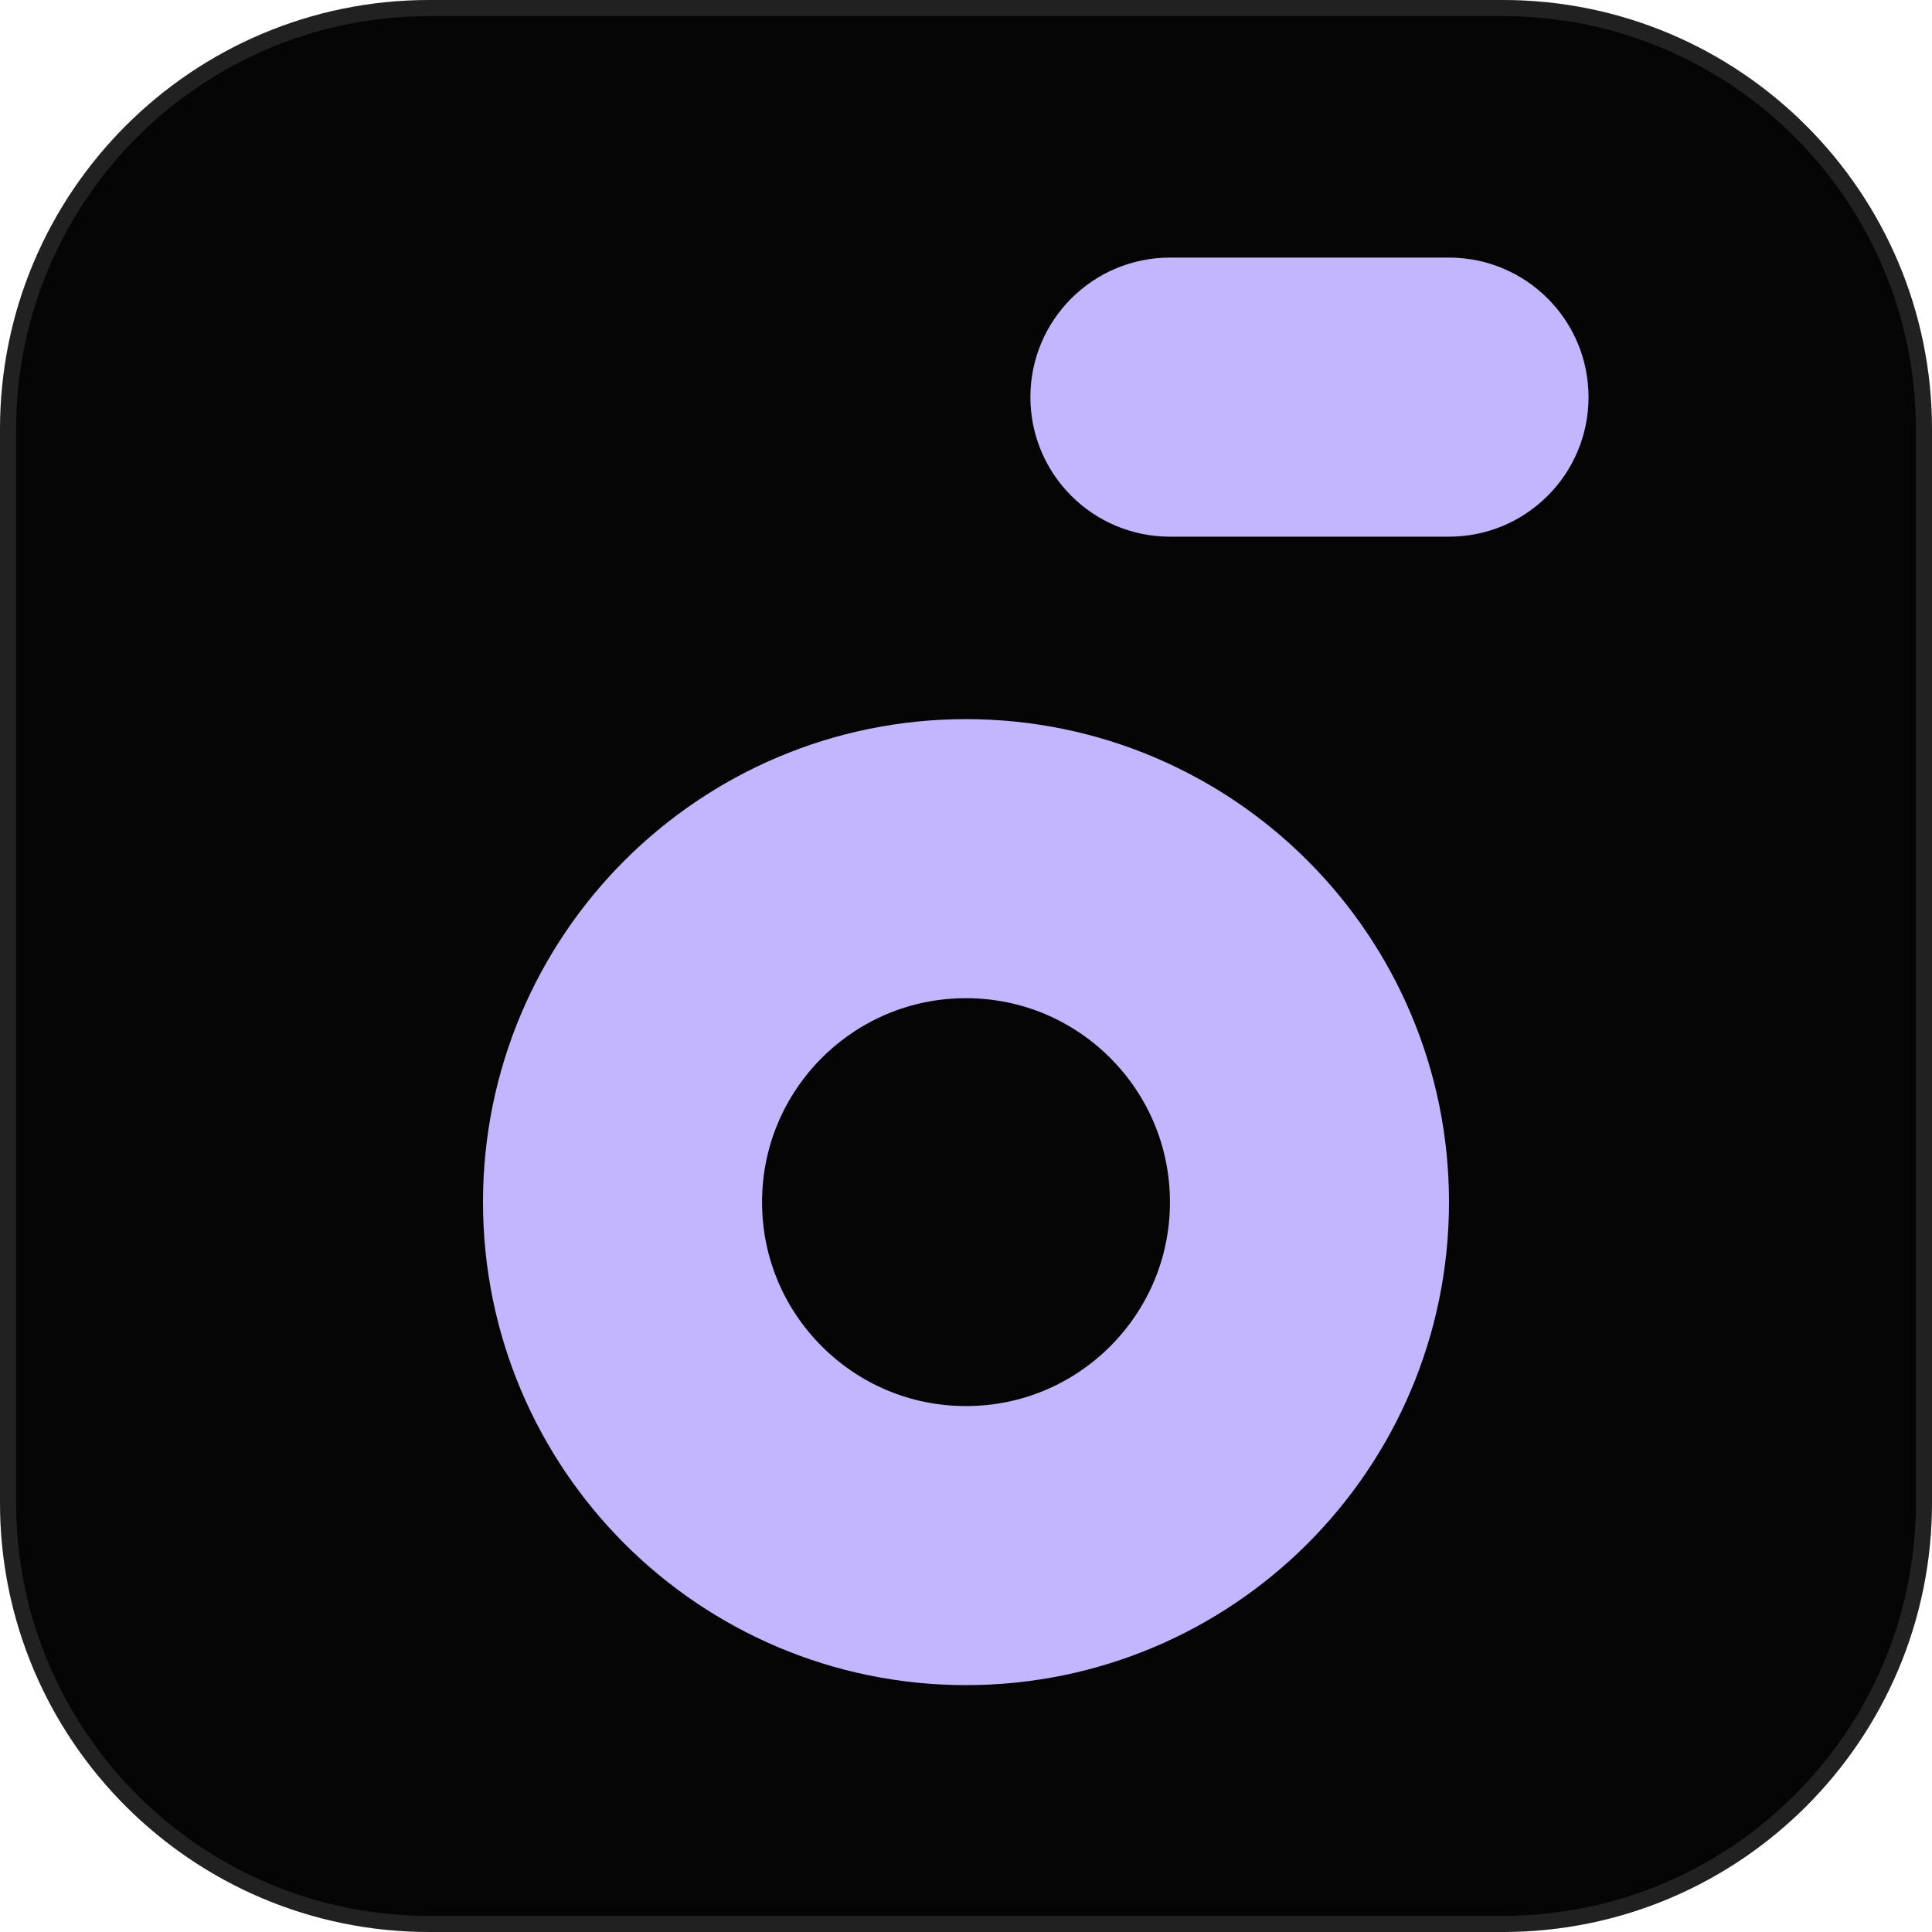
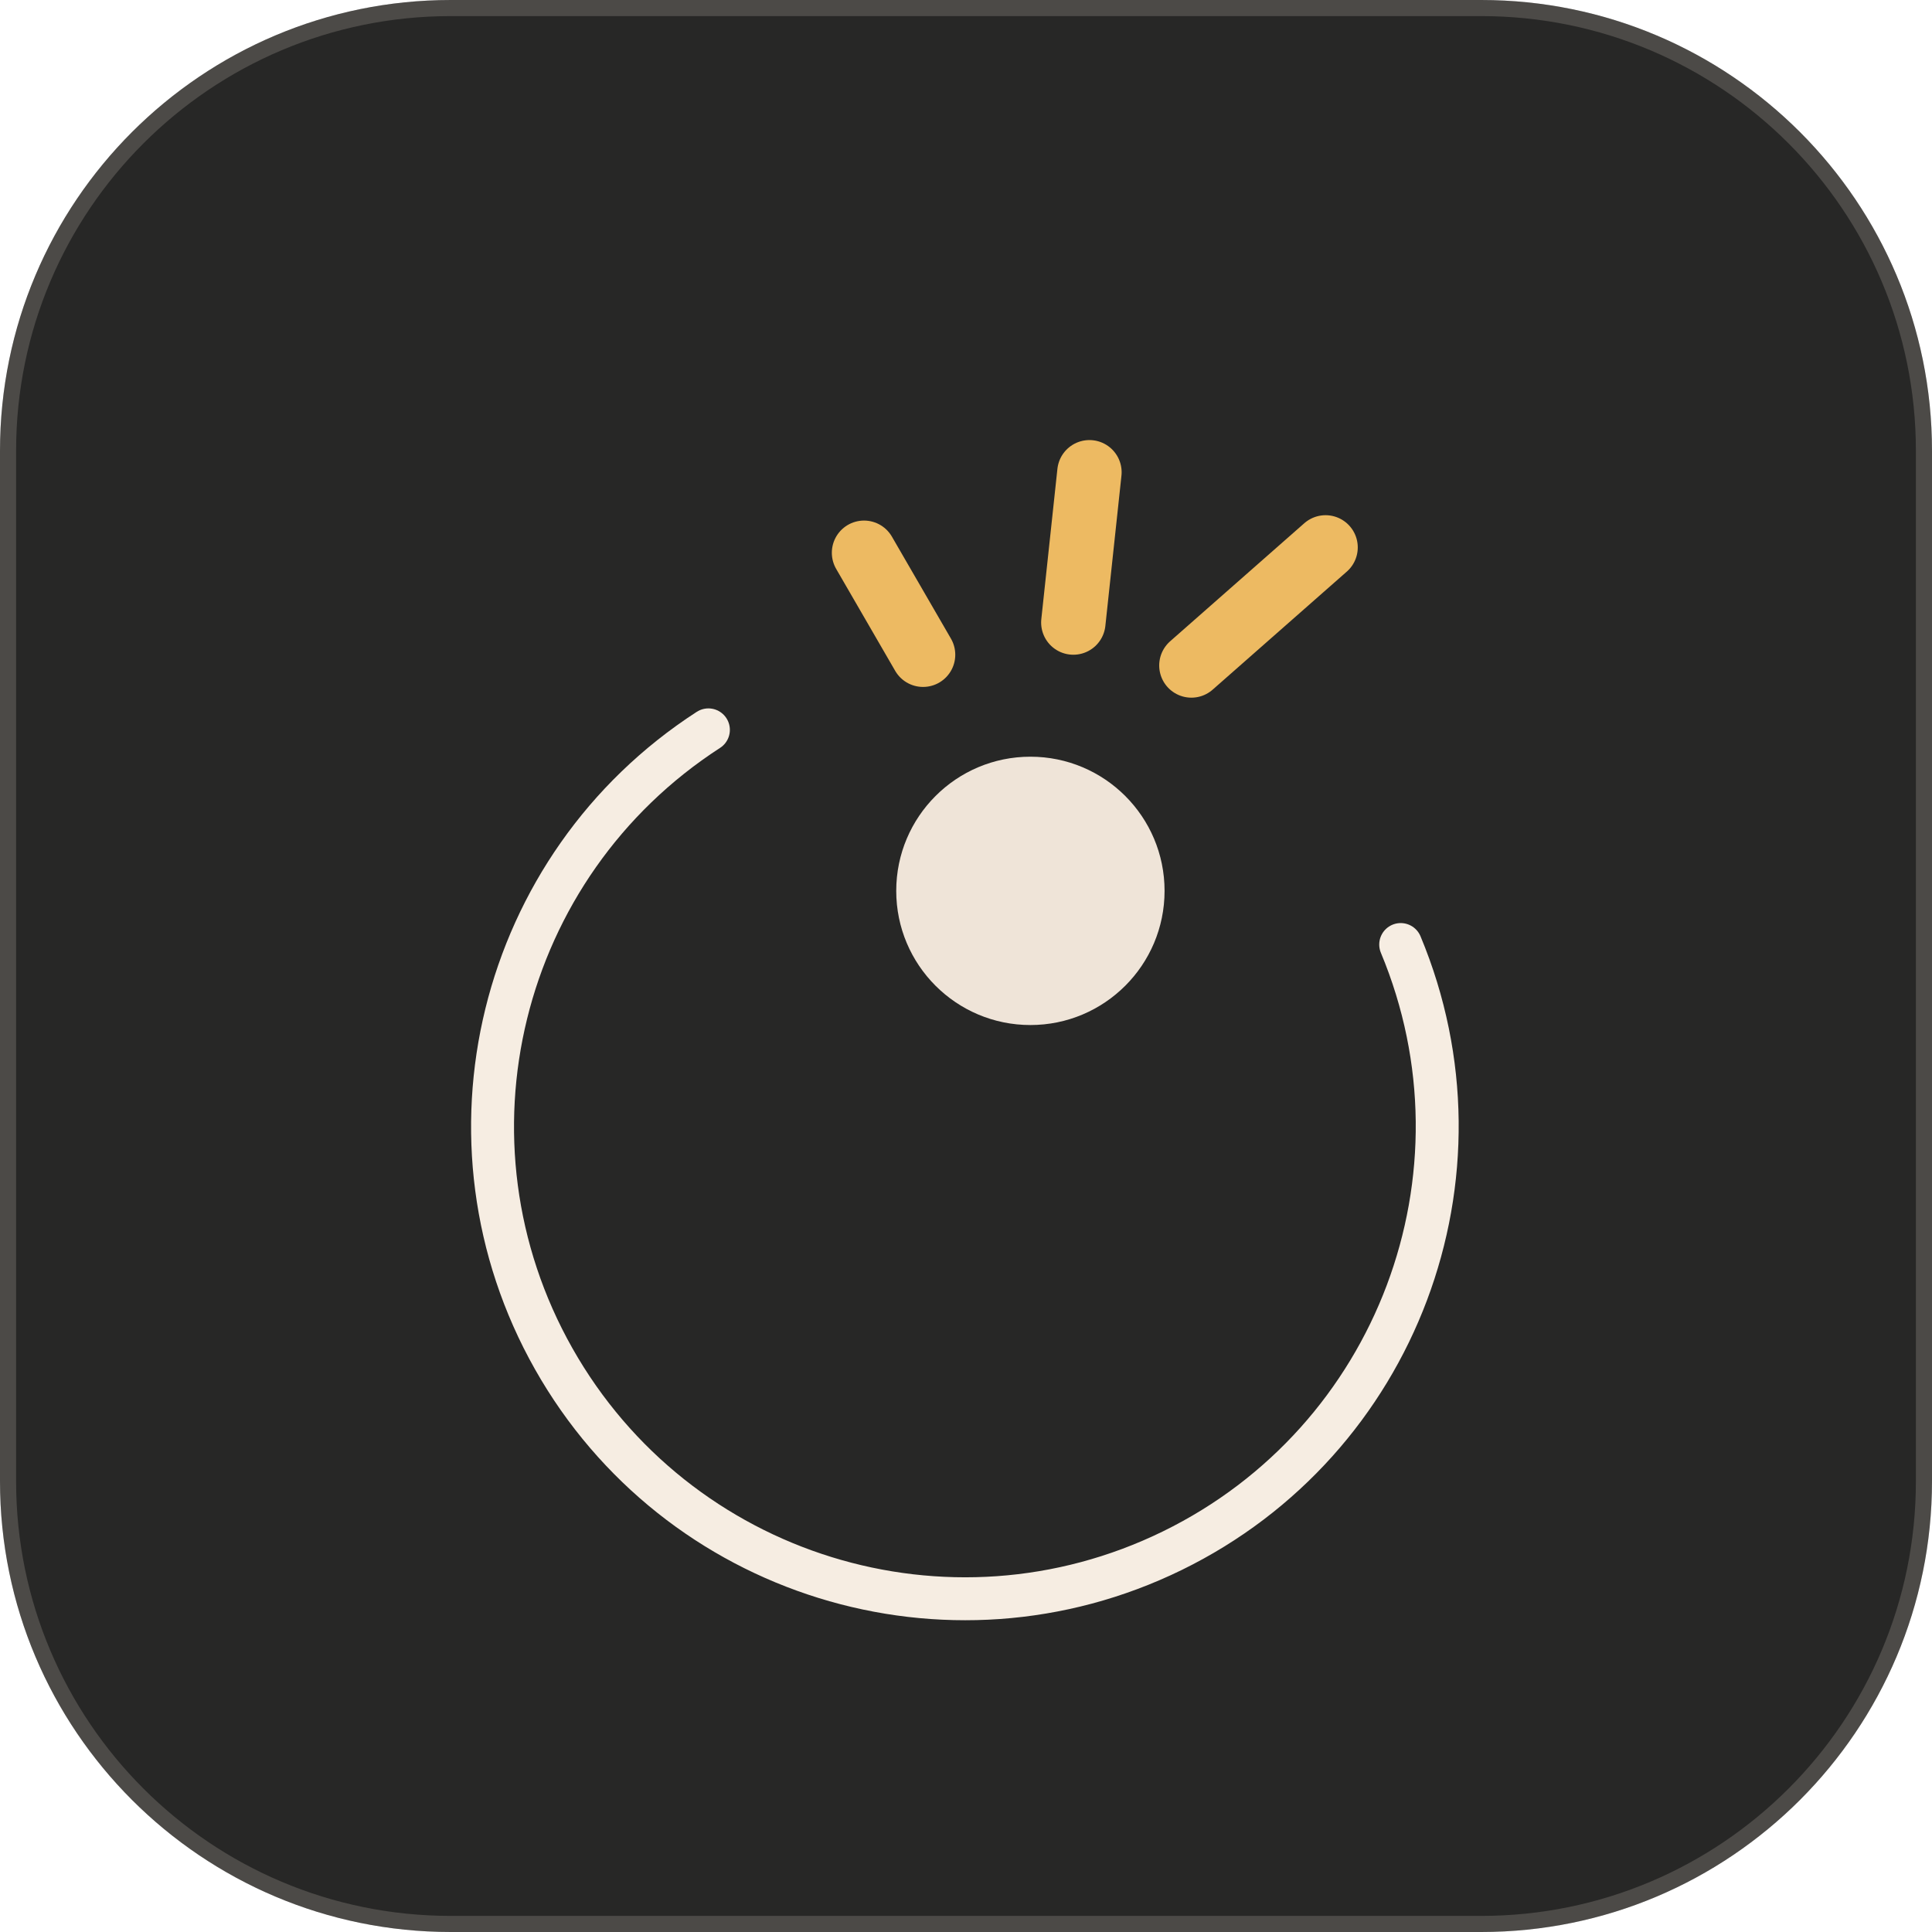
<svg xmlns="http://www.w3.org/2000/svg" width="180" height="180" viewBox="0 0 180 180" fill="none">
-   <rect width="180" height="180" rx="40" fill="#050505" />
-   <rect x="0.75" y="0.75" width="178.5" height="178.5" rx="39.25" stroke="#F7F7F7" stroke-opacity="0.12" stroke-width="1.5" />
-   <rect x="96" y="24" width="52" height="26" rx="13" fill="#C3B6FF" />
-   <circle cx="90" cy="112" r="32" stroke="#C3B6FF" stroke-width="26" />
+   <rect width="180" height="180" rx="42" fill="#272726" />
+   <rect x="0.75" y="0.75" width="178.5" height="178.5" rx="41.25" stroke="#F6EDE2" stroke-opacity="0.18" stroke-width="1.5" />
+   <path d="M66 68A44 44 0 1 0 130.5 88" stroke="#F6EDE2" stroke-width="4" stroke-linecap="round" />
+   <circle cx="96" cy="83" r="12.5" fill="#EFE4D8" />
+   <path d="M86 61L80.5 51.5M100 58L101.5 44M111 62L123.5 51" stroke="#EDBA62" stroke-width="6" stroke-linecap="round" />
</svg>
